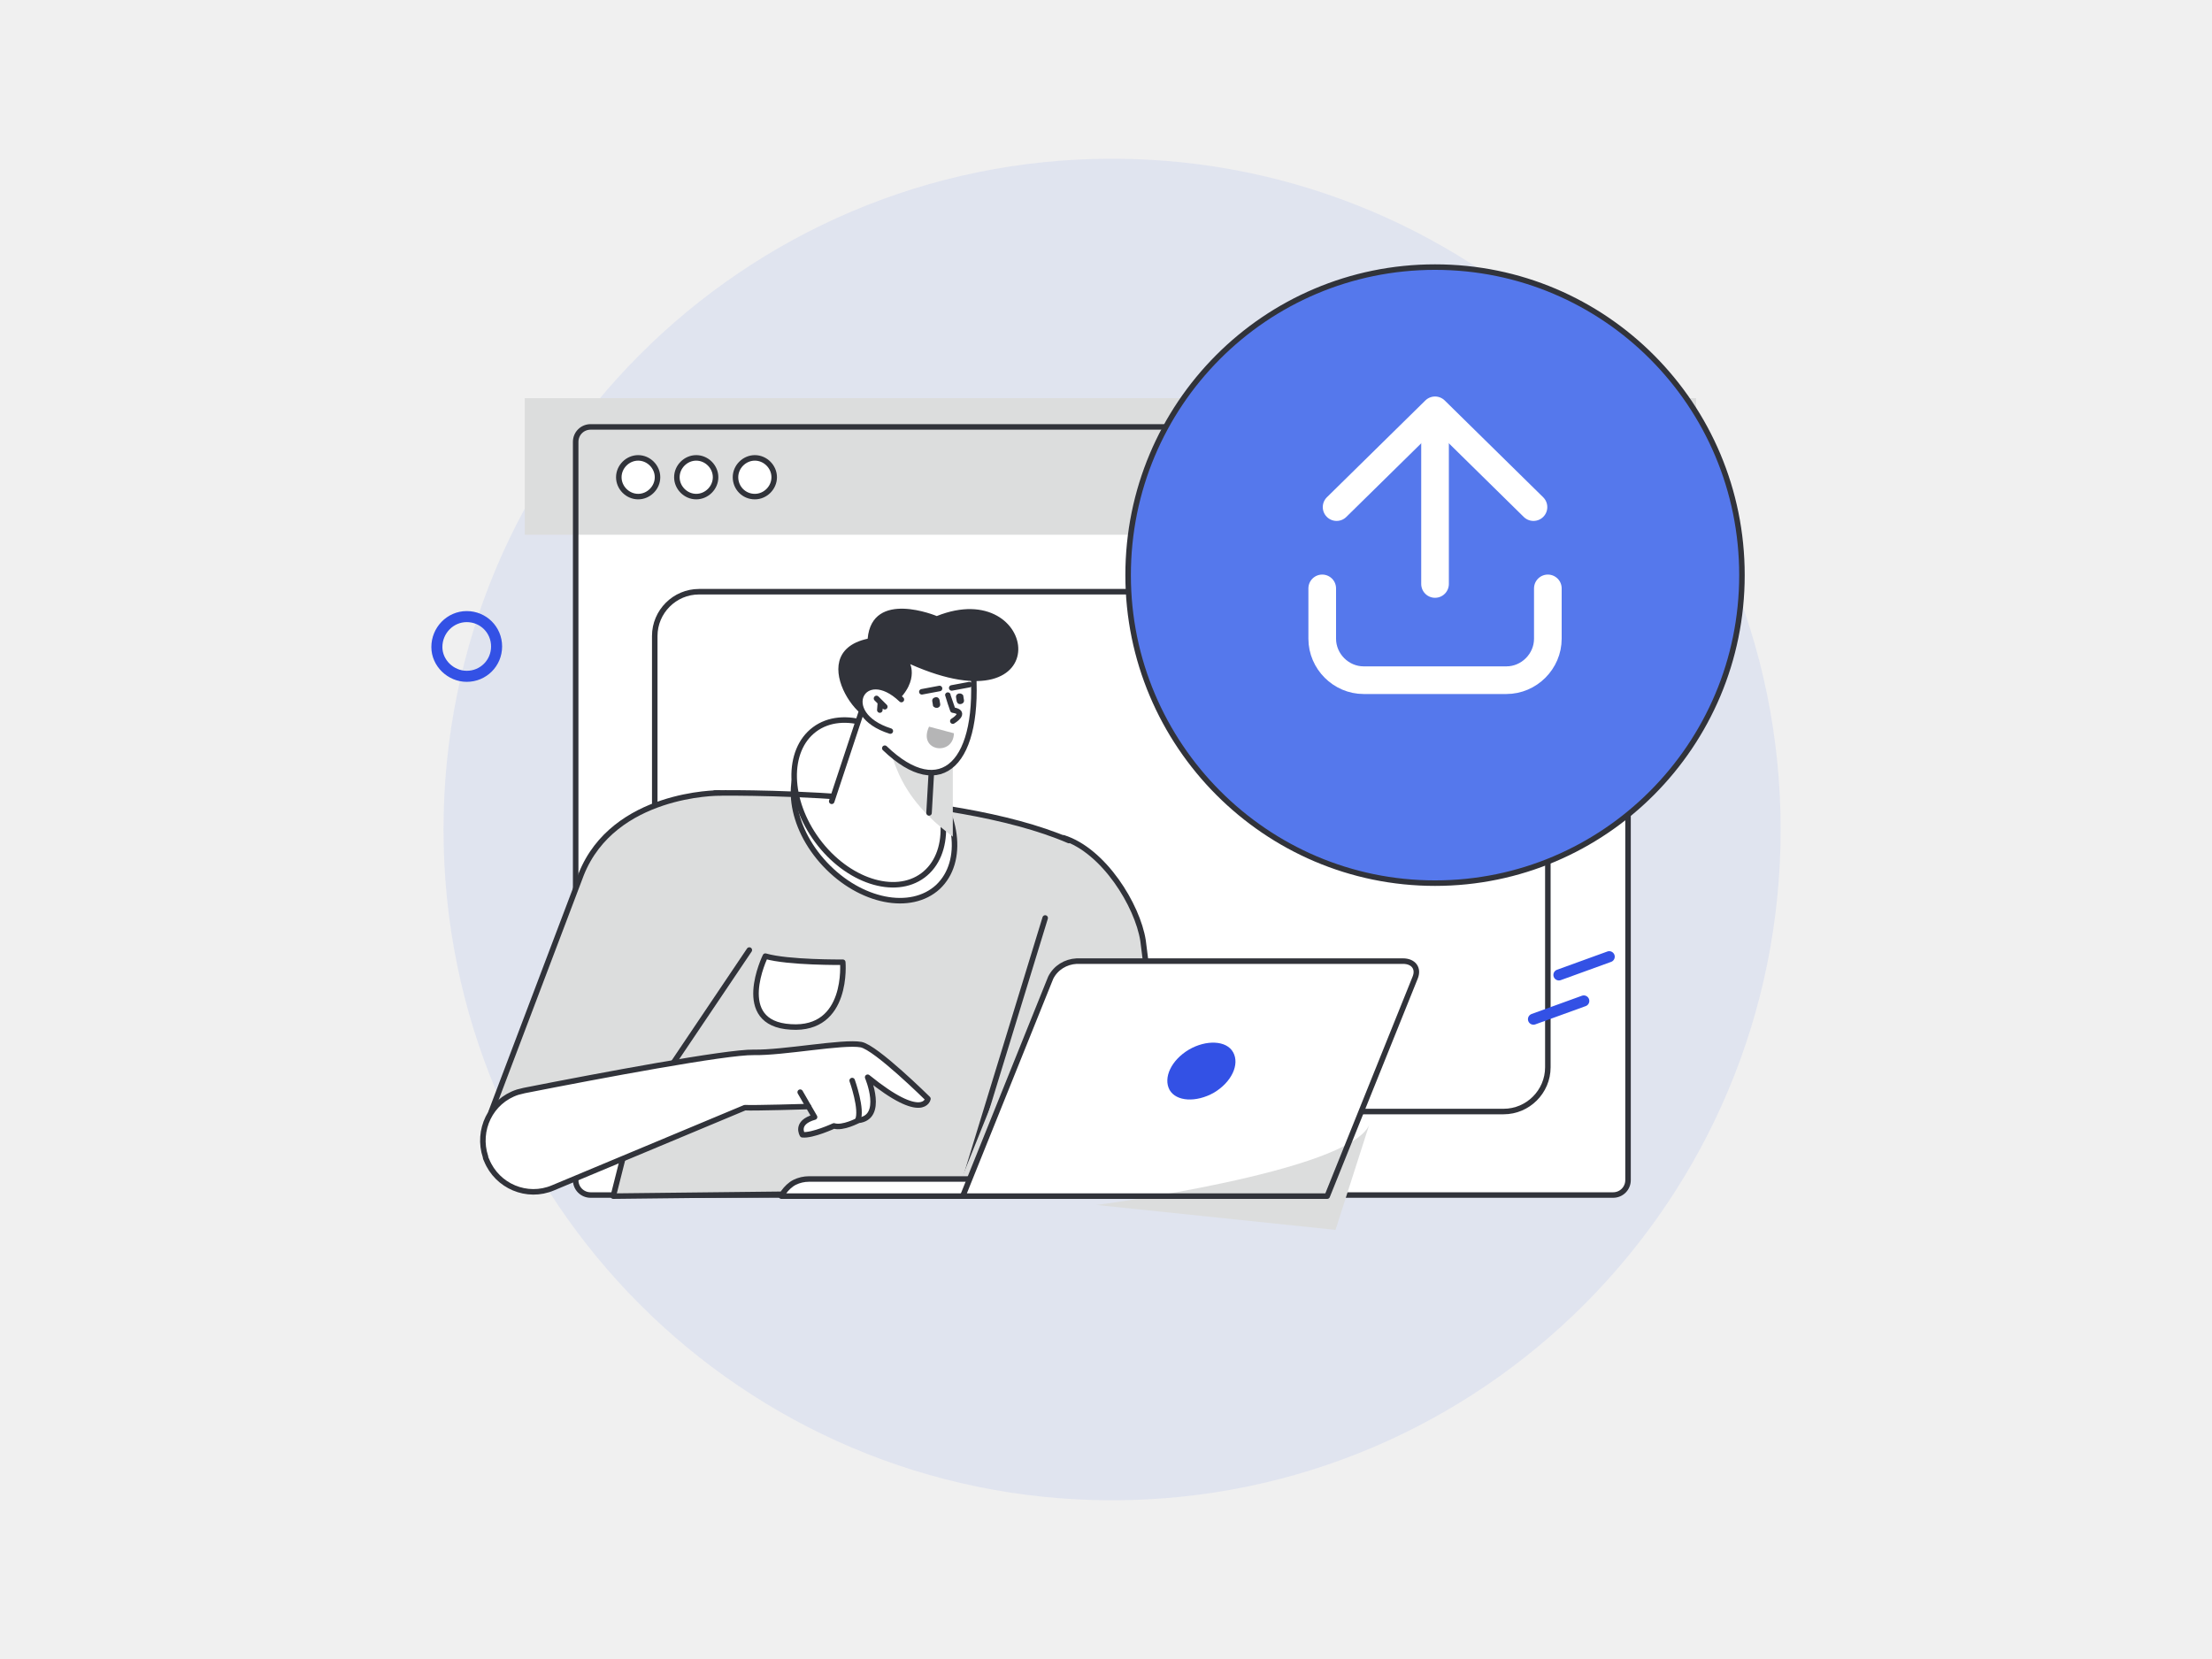
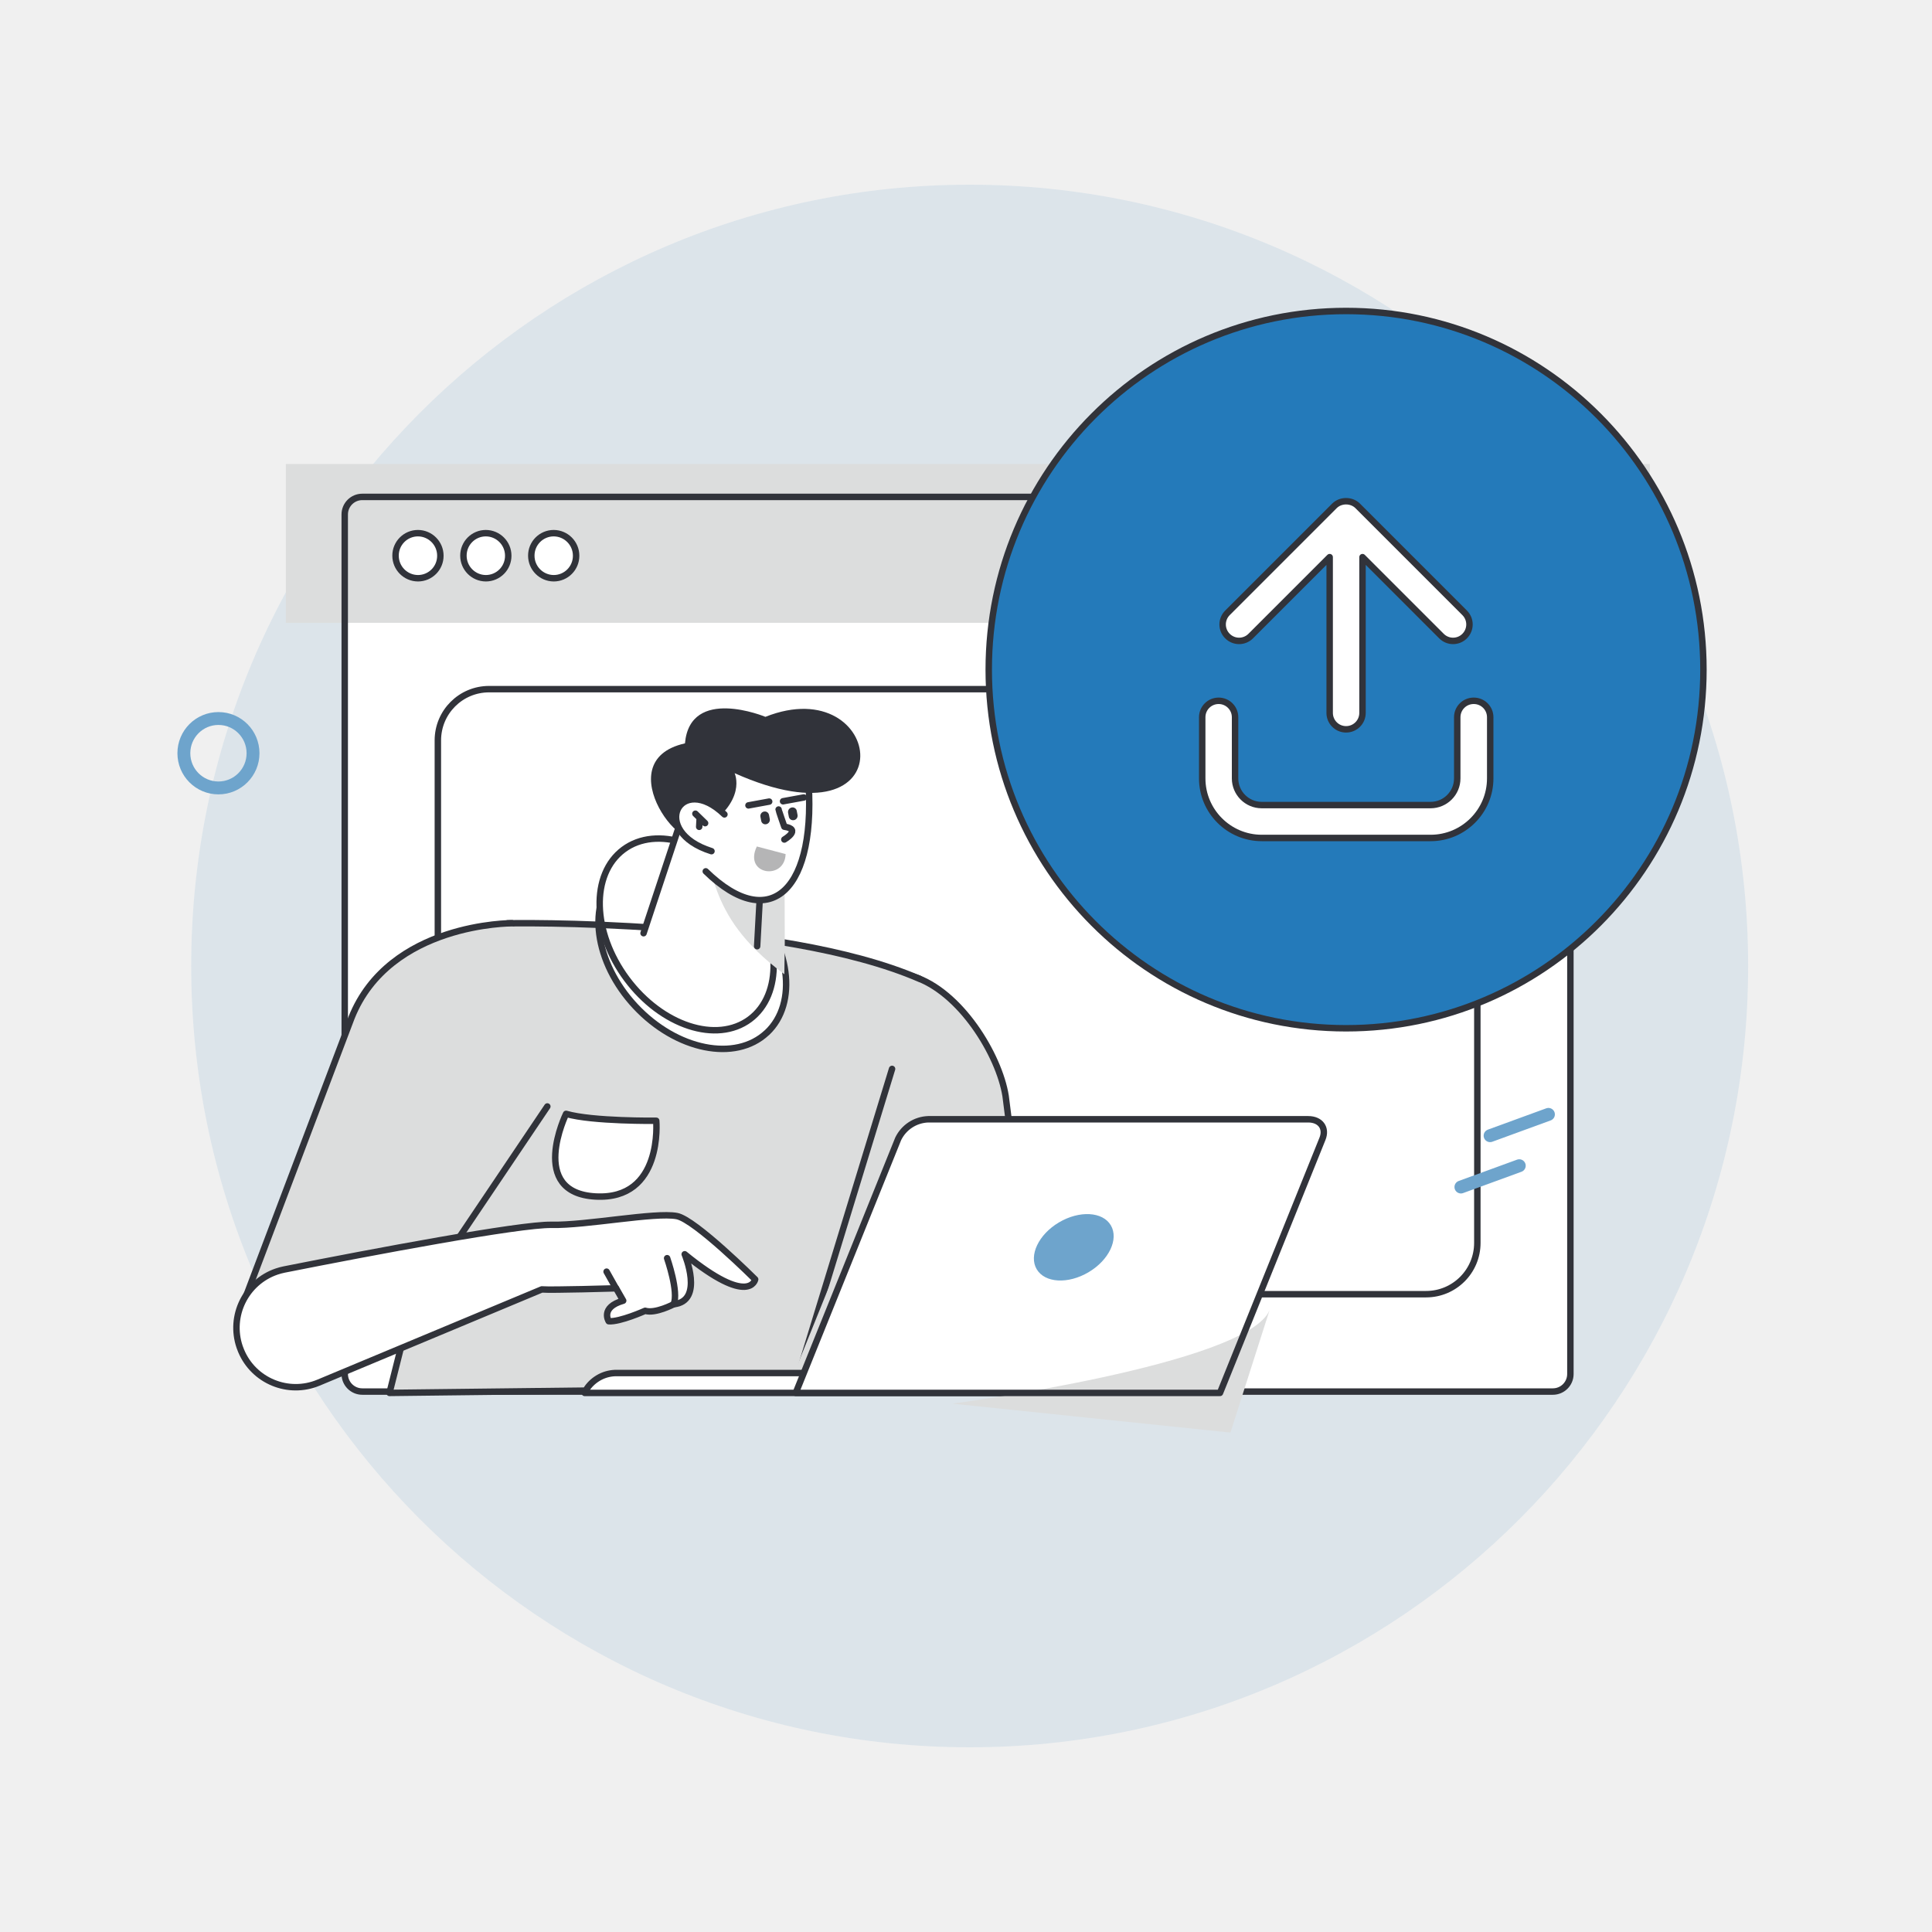
- <svg xmlns="http://www.w3.org/2000/svg" version="1.1" id="图层_1" x="0px" y="0px" viewBox="0 0 400 300" style="enable-background:new 0 0 400 300;" xml:space="preserve">
-   <style type="text/css">
- 	.st0{opacity:0.1;fill:#5578EC;enable-background:new    ;}
- 	.st1{fill:#FFFFFF;}
- 	.st2{fill:#DCDDDD;}
- 	.st3{fill:none;stroke:#31333A;stroke-width:0.998;stroke-linecap:round;stroke-linejoin:round;}
- 	.st4{fill:#FFFFFF;stroke:#31333A;stroke-width:0.998;stroke-linecap:round;stroke-linejoin:round;}
- 	.st5{fill:#31333A;}
- 	.st6{fill:#5578EC;stroke:#31333A;stroke-width:0.998;stroke-linecap:round;stroke-linejoin:round;}
- 	.st7{fill:#B5B5B6;}
- 	.st8{fill:#3351E5;}
- 	.st9{fill:none;stroke:#3351E5;stroke-width:1.996;stroke-linecap:round;stroke-linejoin:round;}
- 	.st10{fill:none;stroke:#FFFFFF;stroke-width:5;stroke-linecap:round;stroke-linejoin:round;}
- </style>
-   <path class="st0" d="M201.1,271.3c66.8,0,120.9-54.3,120.9-121.3S267.8,28.7,201.1,28.7C134.3,28.7,80.2,83,80.2,150  S134.3,271.3,201.1,271.3z" />
-   <path class="st1" d="M291.6,77.2H106.8c-1.5,0-2.7,1.2-2.7,2.7c0,0,0,0,0,0v133.5c0,1.5,1.2,2.7,2.7,2.7c0,0,0,0,0,0h184.9  c1.5,0,2.7-1.2,2.7-2.7c0,0,0,0,0,0V79.9C294.4,78.4,293.1,77.2,291.6,77.2C291.6,77.2,291.6,77.2,291.6,77.2z" />
-   <path class="st2" d="M306.7,72H94.9v24.7h211.8V72L306.7,72z" />
-   <path class="st3" d="M291.6,77.2H106.8c-1.5,0-2.7,1.2-2.7,2.7c0,0,0,0,0,0v133.5c0,1.5,1.2,2.7,2.7,2.7c0,0,0,0,0,0h184.9  c1.5,0,2.7-1.2,2.7-2.7c0,0,0,0,0,0V79.9C294.4,78.4,293.1,77.2,291.6,77.2C291.6,77.2,291.6,77.2,291.6,77.2z" />
-   <path class="st4" d="M115.4,89.8c1.9,0,3.5-1.6,3.5-3.5c0-1.9-1.6-3.5-3.5-3.5c-1.9,0-3.5,1.6-3.5,3.5  C111.9,88.2,113.5,89.8,115.4,89.8z M125.9,89.8c1.9,0,3.5-1.6,3.5-3.5c0-1.9-1.6-3.5-3.5-3.5c-1.9,0-3.5,1.6-3.5,3.5  C122.4,88.2,124,89.8,125.9,89.8C125.9,89.8,125.9,89.8,125.9,89.8z M136.5,89.8c1.9,0,3.5-1.6,3.5-3.5c0-1.9-1.6-3.5-3.5-3.5  c-1.9,0-3.5,1.6-3.5,3.5C133,88.2,134.5,89.8,136.5,89.8z" />
-   <path class="st1" d="M271.9,107H126.4c-4.4,0-8,3.6-8,8v78c0,4.4,3.6,8,8,8h0h145.5c4.4,0,8-3.6,8-8c0,0,0,0,0,0v-78  C279.9,110.6,276.3,107,271.9,107C271.9,107,271.9,107,271.9,107z" />
-   <path class="st3" d="M271.9,107H126.4c-4.4,0-8,3.6-8,8v78c0,4.4,3.6,8,8,8h0h145.5c4.4,0,8-3.6,8-8c0,0,0,0,0,0v-78  C279.9,110.6,276.3,107,271.9,107C271.9,107,271.9,107,271.9,107z" />
-   <path class="st1" d="M150.9,180.5c1.5,1.4,3.3,2.5,5.3,3.2c2,0.7,4,1,6.1,0.9" />
-   <path class="st5" d="M149.8,181.6c3.4,3.1,7.9,4.8,12.5,4.6c0.8,0,1.5-0.7,1.5-1.5c0-0.8-0.7-1.5-1.5-1.5c-3.8,0.2-7.5-1.2-10.3-3.7  c-0.6-0.6-1.5-0.6-2.1,0C149.3,180.1,149.3,181,149.8,181.6z" />
-   <path class="st6" d="M259.5,159.7c30.6,0,55.5-24.9,55.5-55.7s-24.8-55.7-55.5-55.7S204,73.2,204,104  C204,134.7,228.9,159.7,259.5,159.7z" />
-   <path class="st2" d="M211.9,211.3l-5.2-41.2c-1-6.4-7.1-16.3-14.4-18.6l-18.2,26l-5.4,36.7L211.9,211.3L211.9,211.3L211.9,211.3z" />
-   <path class="st3" d="M211.9,211.3l-5.2-41.2c-1-6.4-7.1-16.3-14.4-18.6l-18.2,26l-5.4,36.7L211.9,211.3L211.9,211.3L211.9,211.3z" />
-   <path class="st2" d="M189,166l-15.2,49.6l-62.9,0.7l18.4-72.9c0,0,42.2-0.8,64,8.6" />
-   <path class="st4" d="M169.6,160.4c4.9-4.6,3.7-13.8-2.7-20.6c-6.4-6.8-15.5-8.7-20.4-4.1s-3.7,13.8,2.7,20.6  C155.6,163.1,164.7,164.9,169.6,160.4L169.6,160.4z" />
-   <path class="st4" d="M166.9,158.3c5.1-3.8,4.9-12.8-0.5-20.1c-5.4-7.3-14-10.1-19.1-6.3c-5.1,3.8-4.9,12.8,0.5,20.1  C153.2,159.3,161.8,162.1,166.9,158.3z" />
-   <path class="st3" d="M189,166l-15.2,49.6l-62.9,0.7l18.4-72.9c0,0,42.2-0.8,64,8.6" />
-   <path class="st1" d="M150.4,144.9l5.8-17.5l10.7,8.1l1.7,1l-0.6,10.5" />
-   <path class="st2" d="M172.3,151.3c-13-9.7-9.9-17.2-14.5-22.3c-4.5-5.1,14.5,4.9,14.5,4.9l0,12.6" />
-   <path class="st3" d="M150.4,144.9l5.8-17.5l10.7,8.1l1.7,1l-0.6,10.5" />
-   <path class="st1" d="M157.8,129l0.2-5.3l6-7.6l11.9,4c1.6,17.9-5.7,25-15.9,15.2" />
-   <path class="st3" d="M157.8,129l0.2-5.3l6-7.6l11.9,4c1.6,17.9-5.7,25-15.9,15.2" />
-   <path class="st5" d="M159.4,128.9c7.3-4.4,5.2-8.8,5.2-8.8c27.2,12.1,23.3-16.1,4.8-8.7c0,0-11.7-4.9-12.5,4.1  C144.4,118.2,157.7,134.8,159.4,128.9L159.4,128.9z" />
-   <path class="st1" d="M163,126.5c-6.9-6.6-11.8,2.6-2,5.7C161,132.2,163,126.5,163,126.5z" />
-   <path class="st3" d="M163,126.5c-6.9-6.6-11.8,2.6-2,5.7" />
-   <path class="st1" d="M171.4,125.7c0,0.1,0.9,2.7,0.9,2.7c2.7,0.4,0,2,0,2" />
-   <path class="st3" d="M171.4,125.7c0,0.1,0.9,2.7,0.9,2.7c2.7,0.4,0,2,0,2" />
-   <path class="st5" d="M173.8,127.3c0.4-0.1,0.6-0.4,0.5-0.8l-0.1-0.6c0-0.2-0.1-0.3-0.3-0.4c-0.1-0.1-0.3-0.1-0.5-0.1  c-0.4,0.1-0.6,0.4-0.5,0.8l0.1,0.6C173.1,127.2,173.4,127.4,173.8,127.3C173.8,127.3,173.8,127.3,173.8,127.3L173.8,127.3z" />
-   <path class="st3" d="M175.3,123.8l-3.2,0.6" />
-   <path class="st5" d="M169.5,128c0.4-0.1,0.6-0.4,0.5-0.8l-0.1-0.6c-0.1-0.4-0.4-0.6-0.8-0.5c0,0,0,0,0,0c-0.4,0.1-0.6,0.4-0.5,0.8  l0.1,0.6c0,0.2,0.1,0.3,0.3,0.4C169.1,128,169.3,128,169.5,128z" />
-   <path class="st3" d="M169.9,124.5l-3.2,0.6" />
-   <path class="st7" d="M172.5,132.6l-4.5-1.2C165.9,135.9,172.4,136.8,172.5,132.6z" />
-   <path class="st3" d="M160,127.8l-1.5-1.5 M159.1,128.4l0.1-1.3" />
-   <path class="st2" d="M172.6,216.3h65.9l15.9-39.5c0.7-1.7-0.3-3-2.2-3h-59c-2,0.1-3.8,1.2-4.7,3L172.6,216.3z" />
-   <path class="st4" d="M146.3,213.2h94.2l-1.6,3.1h-97.6l0.4-0.7c0.5-0.7,1.2-1.4,2-1.8C144.5,213.4,145.4,213.2,146.3,213.2  L146.3,213.2z" />
-   <path class="st1" d="M174.1,216.3h65.9l15.9-39.5c0.7-1.7-0.3-3-2.2-3h-59c-2,0.1-3.8,1.2-4.7,3L174.1,216.3L174.1,216.3z" />
-   <path class="st2" d="M247.6,203.4c-3.6,8.5-49.3,14.5-49.3,14.5l43.2,4.5" />
-   <path class="st3" d="M174.1,216.3h65.9l15.9-39.5c0.7-1.7-0.3-3-2.2-3h-59c-2,0.1-3.8,1.2-4.7,3L174.1,216.3L174.1,216.3z" />
-   <path class="st8" d="M219.5,197.6c3.2-1.9,4.7-5.1,3.5-7.3s-4.9-2.3-8-0.5c-3.2,1.9-4.7,5.1-3.5,7.3  C212.7,199.2,216.3,199.4,219.5,197.6z" />
-   <path class="st2" d="M135.5,171.8l-20.4,30.3l-26.3-1l16.3-43c5.9-14.8,24.9-14.7,24.9-14.7" />
-   <path class="st3" d="M135.5,171.8l-20.4,30.3l-26.3-1l16.3-43c5.9-14.8,24.9-14.7,24.9-14.7" />
-   <path class="st1" d="M167.8,198.7c0,0-0.8,4.3-10.9-3.9c0,0,3.1,7.3-1.7,7.8c0,0-2.8,1.5-4.4,1c0,0-3.9,1.8-5.7,1.6  c0,0-1.4-2.2,2.2-3.2l-1.1-1.9c0,0-10,0.3-11.5,0.2l-34.7,14.5c-4.7,2-10.1-0.3-12-5c-0.1-0.2-0.2-0.4-0.2-0.6  c-1.6-4.8,0.9-10.1,5.8-11.7c0.4-0.1,0.8-0.2,1.2-0.3c13.7-2.7,36.6-7,41.5-6.9c5.4,0.1,16.1-2,19.4-1.4  C158.4,189.4,167.8,198.7,167.8,198.7L167.8,198.7z" />
-   <path class="st3" d="M167.8,198.7c0,0-0.8,4.3-10.9-3.9c0,0,3.1,7.3-1.7,7.8c0,0-2.8,1.5-4.4,1c0,0-3.9,1.8-5.7,1.6  c0,0-1.4-2.2,2.2-3.2l-1.1-1.9c0,0-10,0.3-11.5,0.2l-34.7,14.5c-4.7,2-10.1-0.3-12-5c-0.1-0.2-0.2-0.4-0.2-0.6l0,0  c-1.6-4.8,0.9-10.1,5.8-11.7c0.4-0.1,0.8-0.2,1.2-0.3c13.7-2.7,36.6-7,41.5-6.9c5.4,0.1,16.1-2,19.4-1.4  C158.4,189.4,167.8,198.7,167.8,198.7L167.8,198.7z" />
-   <path class="st1" d="M154.1,195.4c0,0,1.9,5.3,1,7.2L154.1,195.4z" />
-   <path class="st3" d="M154.1,195.4c0,0,1.9,5.3,1,7.2 M144.7,197.5l1.5,2.6" />
-   <path class="st4" d="M152.4,174c0,0-9.9,0.1-14-1.1c0,0-6,12.2,4.6,12.8C153.5,186.4,152.4,174,152.4,174L152.4,174z" />
-   <path class="st9" d="M84.4,122.3c3,0,5.4-2.4,5.4-5.4c0-3-2.4-5.4-5.4-5.4S79,114,79,117C79,119.9,81.5,122.3,84.4,122.3z   M281.9,176.3l9.1-3.3 M277.3,184.3l9.1-3.3" />
-   <polyline class="st10" points="277.3,91.7 259.5,74.2 241.7,91.7 " />
-   <line class="st10" x1="259.5" y1="77.2" x2="259.5" y2="105.6" />
-   <path class="st10" d="M279.9,106.4v9.1c0,4.1-3.4,7.5-7.5,7.5h-25.8c-4.1,0-7.5-3.4-7.5-7.5v-9.1" />
+ <svg xmlns="http://www.w3.org/2000/svg" id="a" viewBox="0 0 300 300">
+   <defs>
+     <style>.b,.c,.d,.e,.f{stroke-linecap:round;stroke-linejoin:round;}.b,.c,.d,.f{stroke:#31333a;}.b,.d,.g{fill:#fff;}.h{isolation:isolate;opacity:.1;}.h,.c{fill:#247aba;}.h,.i,.j,.k,.l,.g{stroke-width:0px;}.c,.d,.f{stroke-width:1px;}.e{stroke:#6ea4cc;stroke-width:2px;}.e,.f{fill:none;}.i{fill:#31333a;}.j{fill:#6ea4cc;}.k{fill:#dcdddd;}.l{fill:#b5b5b6;}</style>
+   </defs>
+   <path class="h" d="m150.57,271.32c66.76,0,120.88-54.32,120.88-121.32S217.33,28.68,150.57,28.68,29.69,83,29.69,150s54.12,121.32,120.88,121.32Z" />
+   <path class="g" d="m241.13,77.16H56.25c-1.5,0-2.72,1.22-2.72,2.72h0v133.48c0,1.5,1.22,2.72,2.72,2.72h184.88c1.5,0,2.72-1.22,2.72-2.72h0V79.88c0-1.5-1.22-2.72-2.72-2.72h0Z" />
+   <path class="k" d="m256.2,72.05H44.39v24.66h211.8v-24.66h0Z" />
+   <path class="f" d="m241.13,77.16H56.25c-1.5,0-2.72,1.22-2.72,2.72h0v133.48c0,1.5,1.22,2.72,2.72,2.72h184.88c1.5,0,2.72-1.22,2.72-2.72h0V79.88c0-1.5-1.22-2.72-2.72-2.72h0Z" />
+   <path class="d" d="m64.9,89.79c1.93,0,3.49-1.57,3.48-3.5,0-1.93-1.56-3.49-3.48-3.5-1.93,0-3.49,1.57-3.48,3.5,0,1.93,1.56,3.49,3.48,3.5Zm10.54,0c1.93,0,3.49-1.57,3.48-3.5,0-1.93-1.56-3.49-3.48-3.5-1.93,0-3.49,1.57-3.48,3.5,0,1.93,1.56,3.49,3.48,3.5h0Zm10.54,0c1.93,0,3.49-1.57,3.48-3.5,0-1.93-1.56-3.49-3.48-3.5-1.93,0-3.49,1.57-3.48,3.5,0,1.93,1.56,3.49,3.48,3.5Z" />
+   <path class="g" d="m221.44,107.01H75.95c-4.4,0-7.96,3.56-7.96,7.96v78.03c0,4.4,3.56,7.96,7.96,7.96h145.49c4.4,0,7.96-3.56,7.96-7.96h0v-78.04c0-4.4-3.56-7.96-7.96-7.96h0Z" />
+   <path class="f" d="m221.44,107.01H75.95c-4.4,0-7.96,3.56-7.96,7.96v78.03c0,4.4,3.56,7.96,7.96,7.96h145.49c4.4,0,7.96-3.56,7.96-7.96h0v-78.04c0-4.4-3.56-7.96-7.96-7.96h0Z" />
+   <path class="g" d="m100.39,180.54c1.53,1.41,3.33,2.5,5.29,3.22,1.96.72,4.04,1.04,6.12.95" />
+   <path class="i" d="m99.33,181.6c3.39,3.11,7.87,4.77,12.47,4.61.82-.02,1.48-.68,1.5-1.5,0-.82-.67-1.49-1.5-1.5-3.81.17-7.53-1.17-10.35-3.73-.59-.57-1.53-.57-2.12,0-.58.59-.58,1.53,0,2.12Z" />
+   <path class="c" d="m209.02,159.67c30.65,0,55.49-24.93,55.49-55.69s-24.84-55.69-55.49-55.69-55.49,24.93-55.49,55.69,24.85,55.69,55.49,55.69Z" />
+   <path class="k" d="m161.38,211.33l-5.23-41.15c-1.02-6.39-7.07-16.3-14.37-18.56l-18.22,25.98-5.44,36.71,43.25-2.98h0s0,0,0,0Z" />
+   <path class="f" d="m161.38,211.33l-5.23-41.15c-1.02-6.39-7.07-16.3-14.37-18.56l-18.22,25.98-5.44,36.71,43.25-2.98h0s0,0,0,0Z" />
+   <path class="k" d="m138.52,165.98l-15.16,49.57-62.88.74,18.35-72.92s42.22-.8,63.97,8.63" />
+   <path class="d" d="m119.08,160.36c4.88-4.57,3.66-13.81-2.73-20.64-6.39-6.83-15.53-8.67-20.42-4.1-4.88,4.57-3.66,13.81,2.73,20.64,6.39,6.83,15.53,8.67,20.41,4.1h0Z" />
+   <path class="d" d="m116.43,158.27c5.13-3.82,4.9-12.81-.51-20.09-5.41-7.28-13.96-10.08-19.1-6.26-5.13,3.82-4.9,12.81.51,20.09,5.41,7.28,13.96,10.08,19.1,6.26Z" />
+   <path class="f" d="m138.52,165.98l-15.16,49.57-62.88.74,18.35-72.92s42.22-.8,63.97,8.63" />
+   <path class="g" d="m99.93,144.91l5.81-17.53,10.69,8.07,1.71,1-.57,10.48" />
+   <path class="k" d="m121.79,151.28c-13.04-9.69-9.92-17.15-14.47-22.26-4.54-5.1,14.5,4.89,14.5,4.89l.04,12.59" />
+   <path class="f" d="m99.93,144.91l5.81-17.53,10.69,8.07,1.71,1-.57,10.48" />
+   <path class="g" d="m107.32,129.02l.24-5.26,6-7.61,11.88,3.99c1.6,17.93-5.71,25.04-15.85,15.16" />
+   <path class="f" d="m107.32,129.02l.24-5.26,6-7.61,11.88,3.99c1.6,17.93-5.71,25.04-15.85,15.16" />
+   <path class="i" d="m108.89,128.87c7.28-4.4,5.18-8.81,5.18-8.81,27.16,12.11,23.28-16.09,4.78-8.75,0,0-11.69-4.86-12.49,4.12-12.48,2.79.89,19.4,2.53,13.44h0Z" />
+   <path class="g" d="m112.49,126.46c-6.89-6.65-11.79,2.63-2.01,5.71,0,0,2.01-5.71,2.01-5.71Z" />
+   <path class="f" d="m112.49,126.46c-6.89-6.65-11.79,2.63-2.01,5.71" />
+   <path class="g" d="m120.9,125.7c0,.12.89,2.67.89,2.67,2.73.4,0,1.99,0,1.99" />
+   <path class="f" d="m120.9,125.7c0,.12.89,2.67.89,2.67,2.73.4,0,1.99,0,1.99" />
+   <path class="i" d="m123.3,127.35c.37-.08.61-.44.54-.81l-.12-.63c-.03-.18-.13-.33-.29-.43-.15-.1-.33-.13-.51-.09-.37.08-.61.44-.55.81l.12.63c.07.35.41.59.76.52,0,0,.02,0,.03,0h0Z" />
+   <path class="f" d="m124.81,123.83l-3.22.59" />
+   <path class="i" d="m118.99,127.98c.37-.08.61-.44.54-.81l-.12-.63c-.07-.36-.41-.59-.77-.52,0,0-.01,0-.02,0-.37.08-.61.44-.54.81l.12.63c.03.18.13.33.28.43.15.1.33.13.51.09Z" />
+   <path class="f" d="m119.44,124.47l-3.22.59" />
+   <path class="l" d="m121.99,132.62l-4.47-1.18c-2.12,4.44,4.35,5.32,4.47,1.18Z" />
+   <path class="f" d="m109.49,127.82l-1.51-1.47m.59,2.04l.07-1.31" />
+   <path class="k" d="m122.08,216.29h65.88l15.91-39.45c.68-1.68-.31-3.04-2.21-3.04h-59.01c-2,.07-3.79,1.24-4.66,3.04l-15.91,39.45Z" />
+   <path class="d" d="m95.81,213.2h94.18l-1.59,3.09h-97.61l.37-.71c.52-.75,1.22-1.35,2.03-1.77.81-.42,1.71-.62,2.62-.61h0Z" />
+   <path class="g" d="m123.56,216.29h65.88l15.91-39.45c.68-1.68-.31-3.04-2.21-3.04h-59.01c-2,.07-3.79,1.24-4.66,3.04l-15.91,39.45h0Z" />
+   <path class="k" d="m197.14,203.44c-3.55,8.46-49.27,14.52-49.27,14.52l43.19,4.49" />
+   <path class="f" d="m123.56,216.29h65.88l15.91-39.45c.68-1.68-.31-3.04-2.21-3.04h-59.01c-2,.07-3.79,1.24-4.66,3.04l-15.91,39.45h0Z" />
+   <path class="j" d="m169.03,197.55c3.18-1.88,4.72-5.14,3.46-7.28s-4.87-2.34-8.05-.46c-3.18,1.88-4.72,5.15-3.46,7.28,1.27,2.14,4.87,2.34,8.05.46Z" />
+   <path class="k" d="m84.99,171.81l-20.37,30.26-26.34-.99,16.3-43.04c5.9-14.8,24.93-14.68,24.93-14.68" />
+   <path class="f" d="m84.99,171.81l-20.37,30.26-26.34-.99,16.3-43.04c5.9-14.8,24.93-14.68,24.93-14.68" />
+   <path class="g" d="m117.26,198.67s-.84,4.32-10.94-3.91c0,0,3.06,7.28-1.71,7.76,0,0-2.85,1.51-4.43,1.02,0,0-3.92,1.76-5.66,1.62,0,0-1.38-2.15,2.25-3.19l-1.1-1.92s-10.04.3-11.54.17l-34.68,14.48c-4.68,1.95-10.06-.27-12.01-4.95-.08-.2-.16-.4-.23-.6-1.64-4.82.94-10.07,5.76-11.71.38-.13.76-.23,1.15-.31,13.65-2.71,36.62-7.04,41.53-6.94,5.38.11,16.07-2,19.45-1.36,2.83.53,12.16,9.83,12.16,9.83h0Z" />
+   <path class="f" d="m117.26,198.67s-.84,4.32-10.94-3.91c0,0,3.06,7.28-1.71,7.76,0,0-2.85,1.51-4.43,1.02,0,0-3.92,1.76-5.66,1.62,0,0-1.38-2.15,2.25-3.19l-1.1-1.92s-10.04.3-11.54.17l-34.68,14.48c-4.68,1.95-10.06-.27-12.01-4.95-.08-.2-.16-.4-.23-.6h0c-1.64-4.82.94-10.07,5.76-11.71.38-.13.76-.23,1.15-.31,13.65-2.71,36.62-7.04,41.53-6.94,5.38.11,16.07-2,19.45-1.36,2.83.53,12.16,9.83,12.16,9.83h0Z" />
+   <path class="g" d="m103.59,195.37s1.85,5.29,1.01,7.16l-1.01-7.16Z" />
+   <path class="f" d="m103.59,195.37s1.85,5.29,1.01,7.16m-10.41-5.07l1.46,2.6" />
+   <path class="d" d="m101.9,174.03s-9.89.12-14-1.07c0,0-5.97,12.25,4.57,12.83,10.55.58,9.43-11.76,9.43-11.76h0Z" />
+   <path class="e" d="m33.92,122.35c2.96,0,5.37-2.41,5.37-5.39s-2.4-5.39-5.37-5.39-5.37,2.41-5.37,5.39,2.4,5.39,5.37,5.39Zm197.46,54l9.06-3.31m-13.59,11.28l9.06-3.31" />
+   <path class="b" d="m194.21,98.77l12.26-12.26v24.19c0,1.41,1.14,2.55,2.55,2.55s2.55-1.14,2.55-2.55v-24.19l12.26,12.26c.5.5,1.15.75,1.8.75s1.31-.25,1.8-.75c1-1,1-2.61,0-3.61l-16.61-16.61c-.96-.96-2.65-.96-3.61,0l-16.61,16.61c-1,1-1,2.61,0,3.61,1,1,2.61,1,3.61,0Z" />
+   <path class="b" d="m228.83,108.82c-1.41,0-2.55,1.14-2.55,2.55v9.5c0,2.29-1.86,4.14-4.14,4.14h-26.22c-2.29,0-4.14-1.86-4.14-4.14v-9.5c0-1.41-1.14-2.55-2.55-2.55s-2.55,1.14-2.55,2.55v9.5c0,5.1,4.15,9.25,9.25,9.25h26.22c5.1,0,9.25-4.15,9.25-9.25v-9.5c0-1.41-1.14-2.55-2.55-2.55Z" />
</svg>
